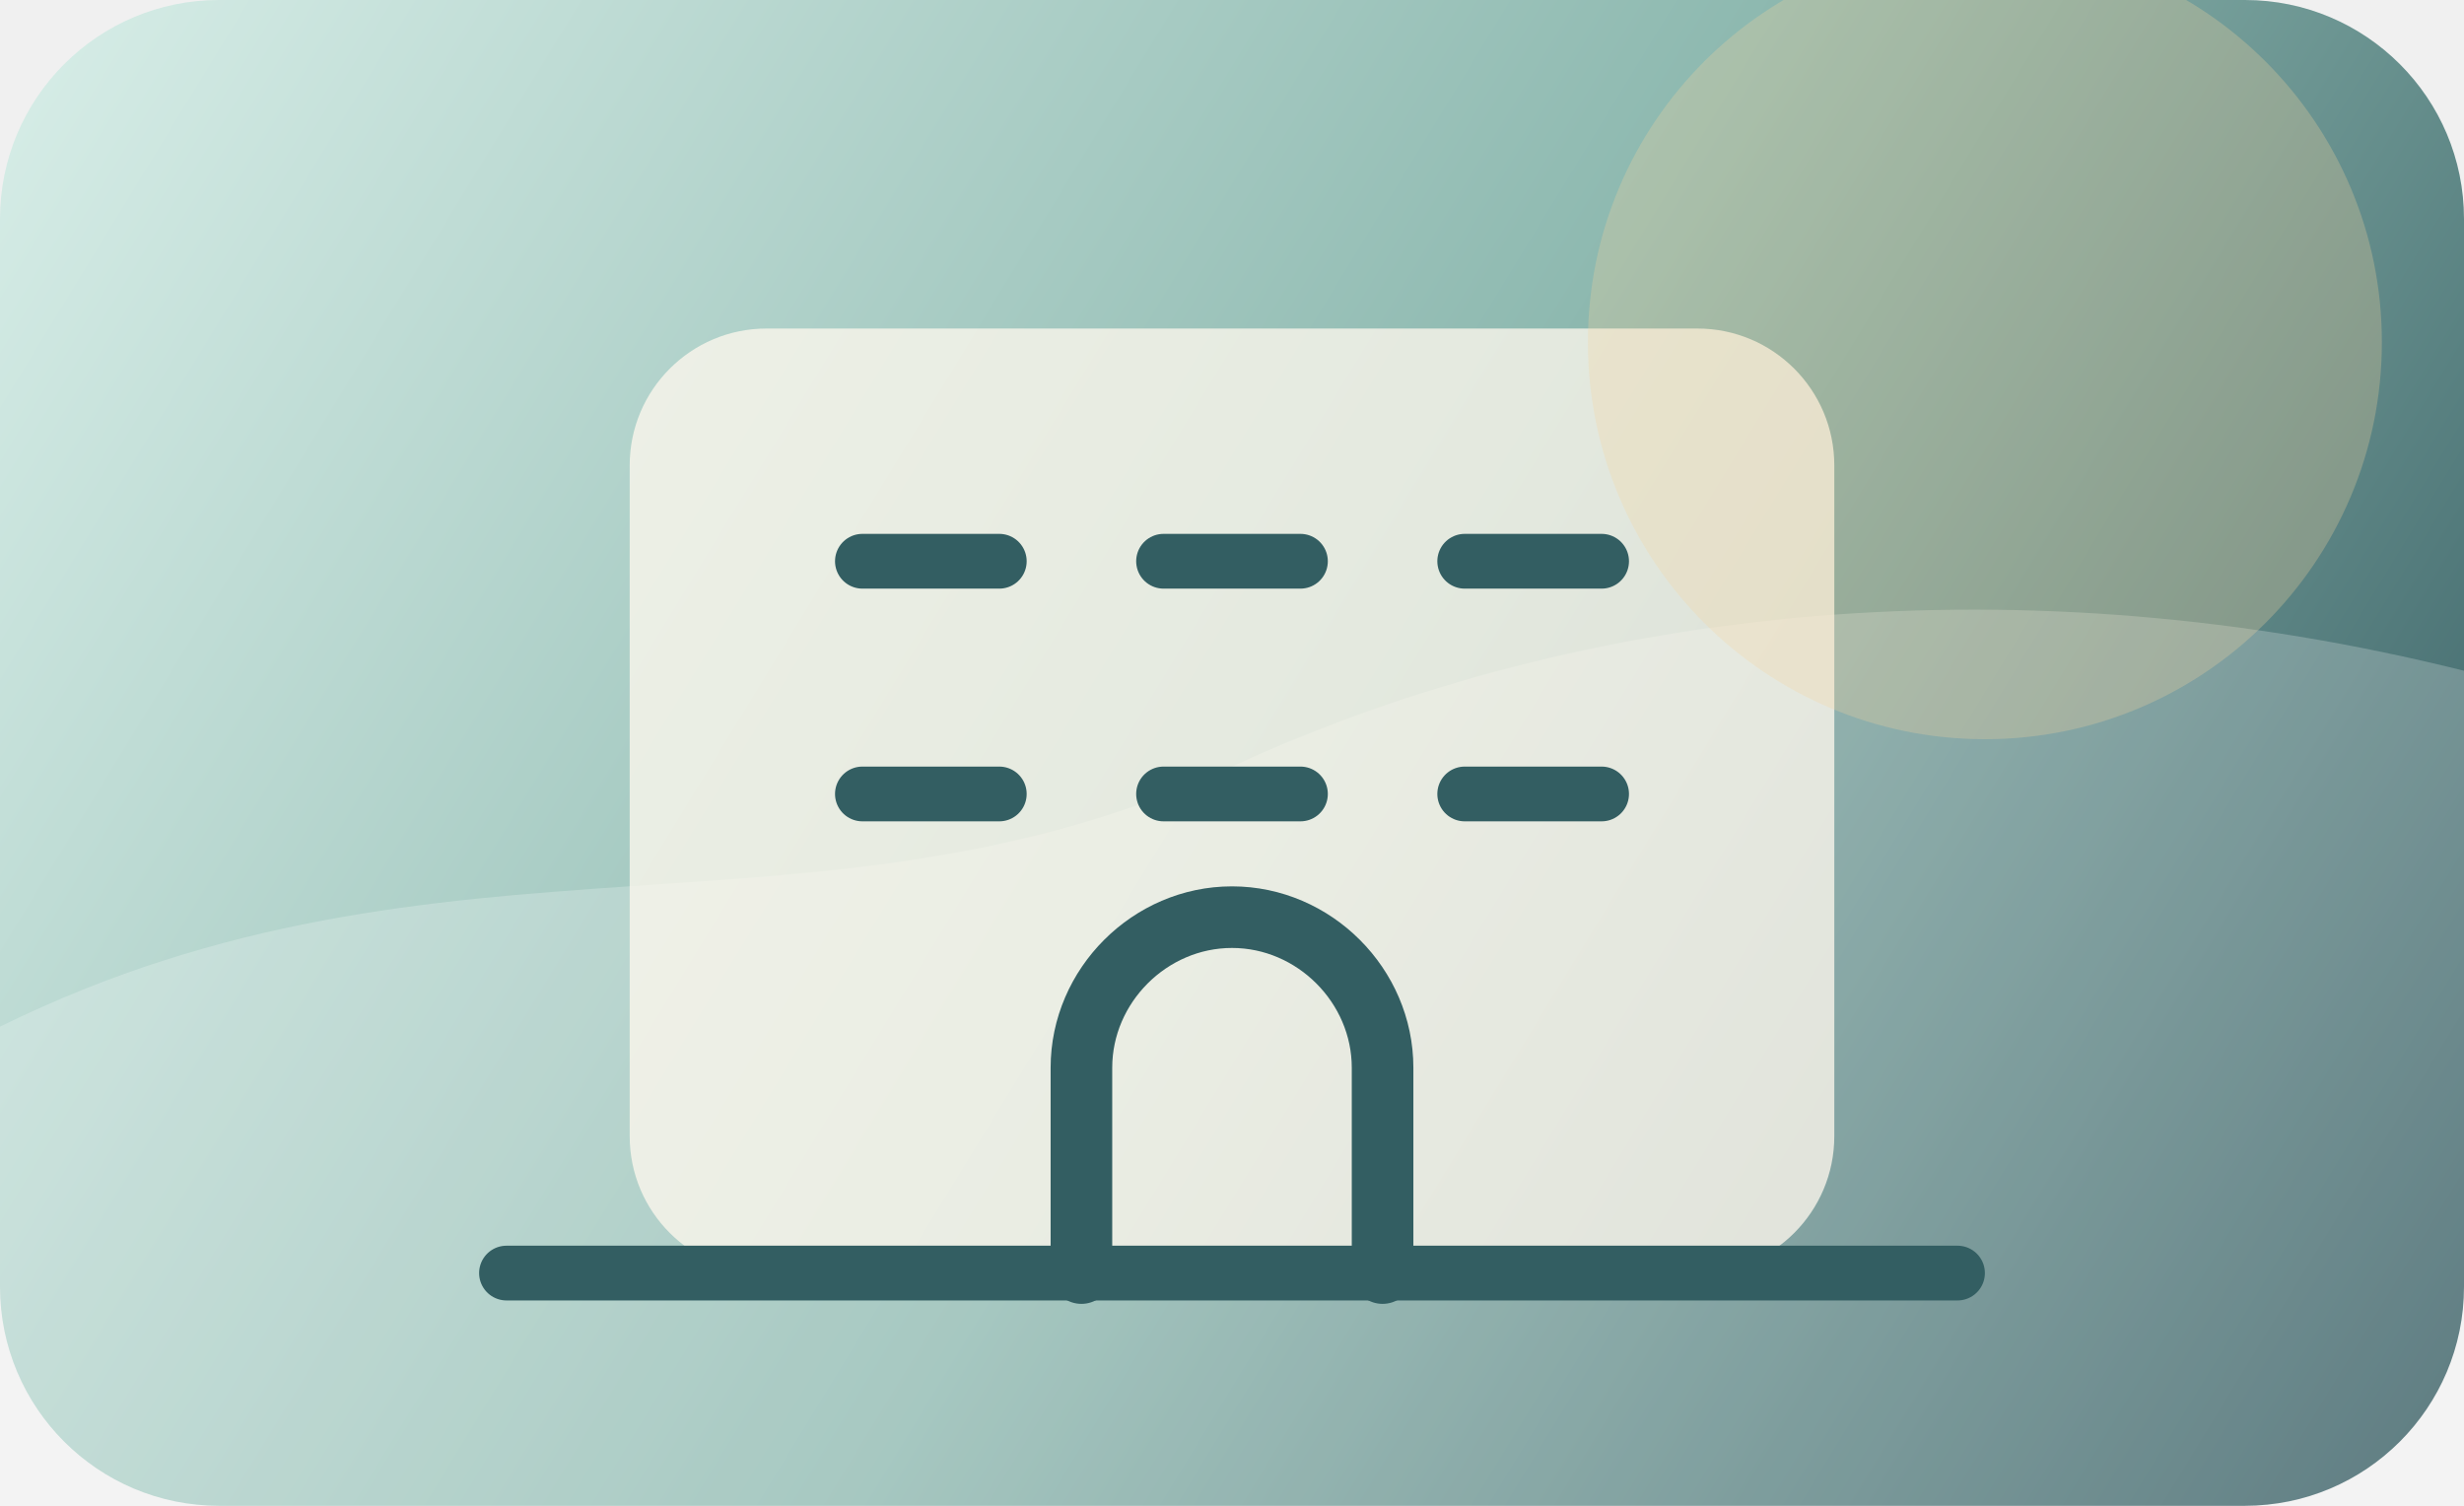
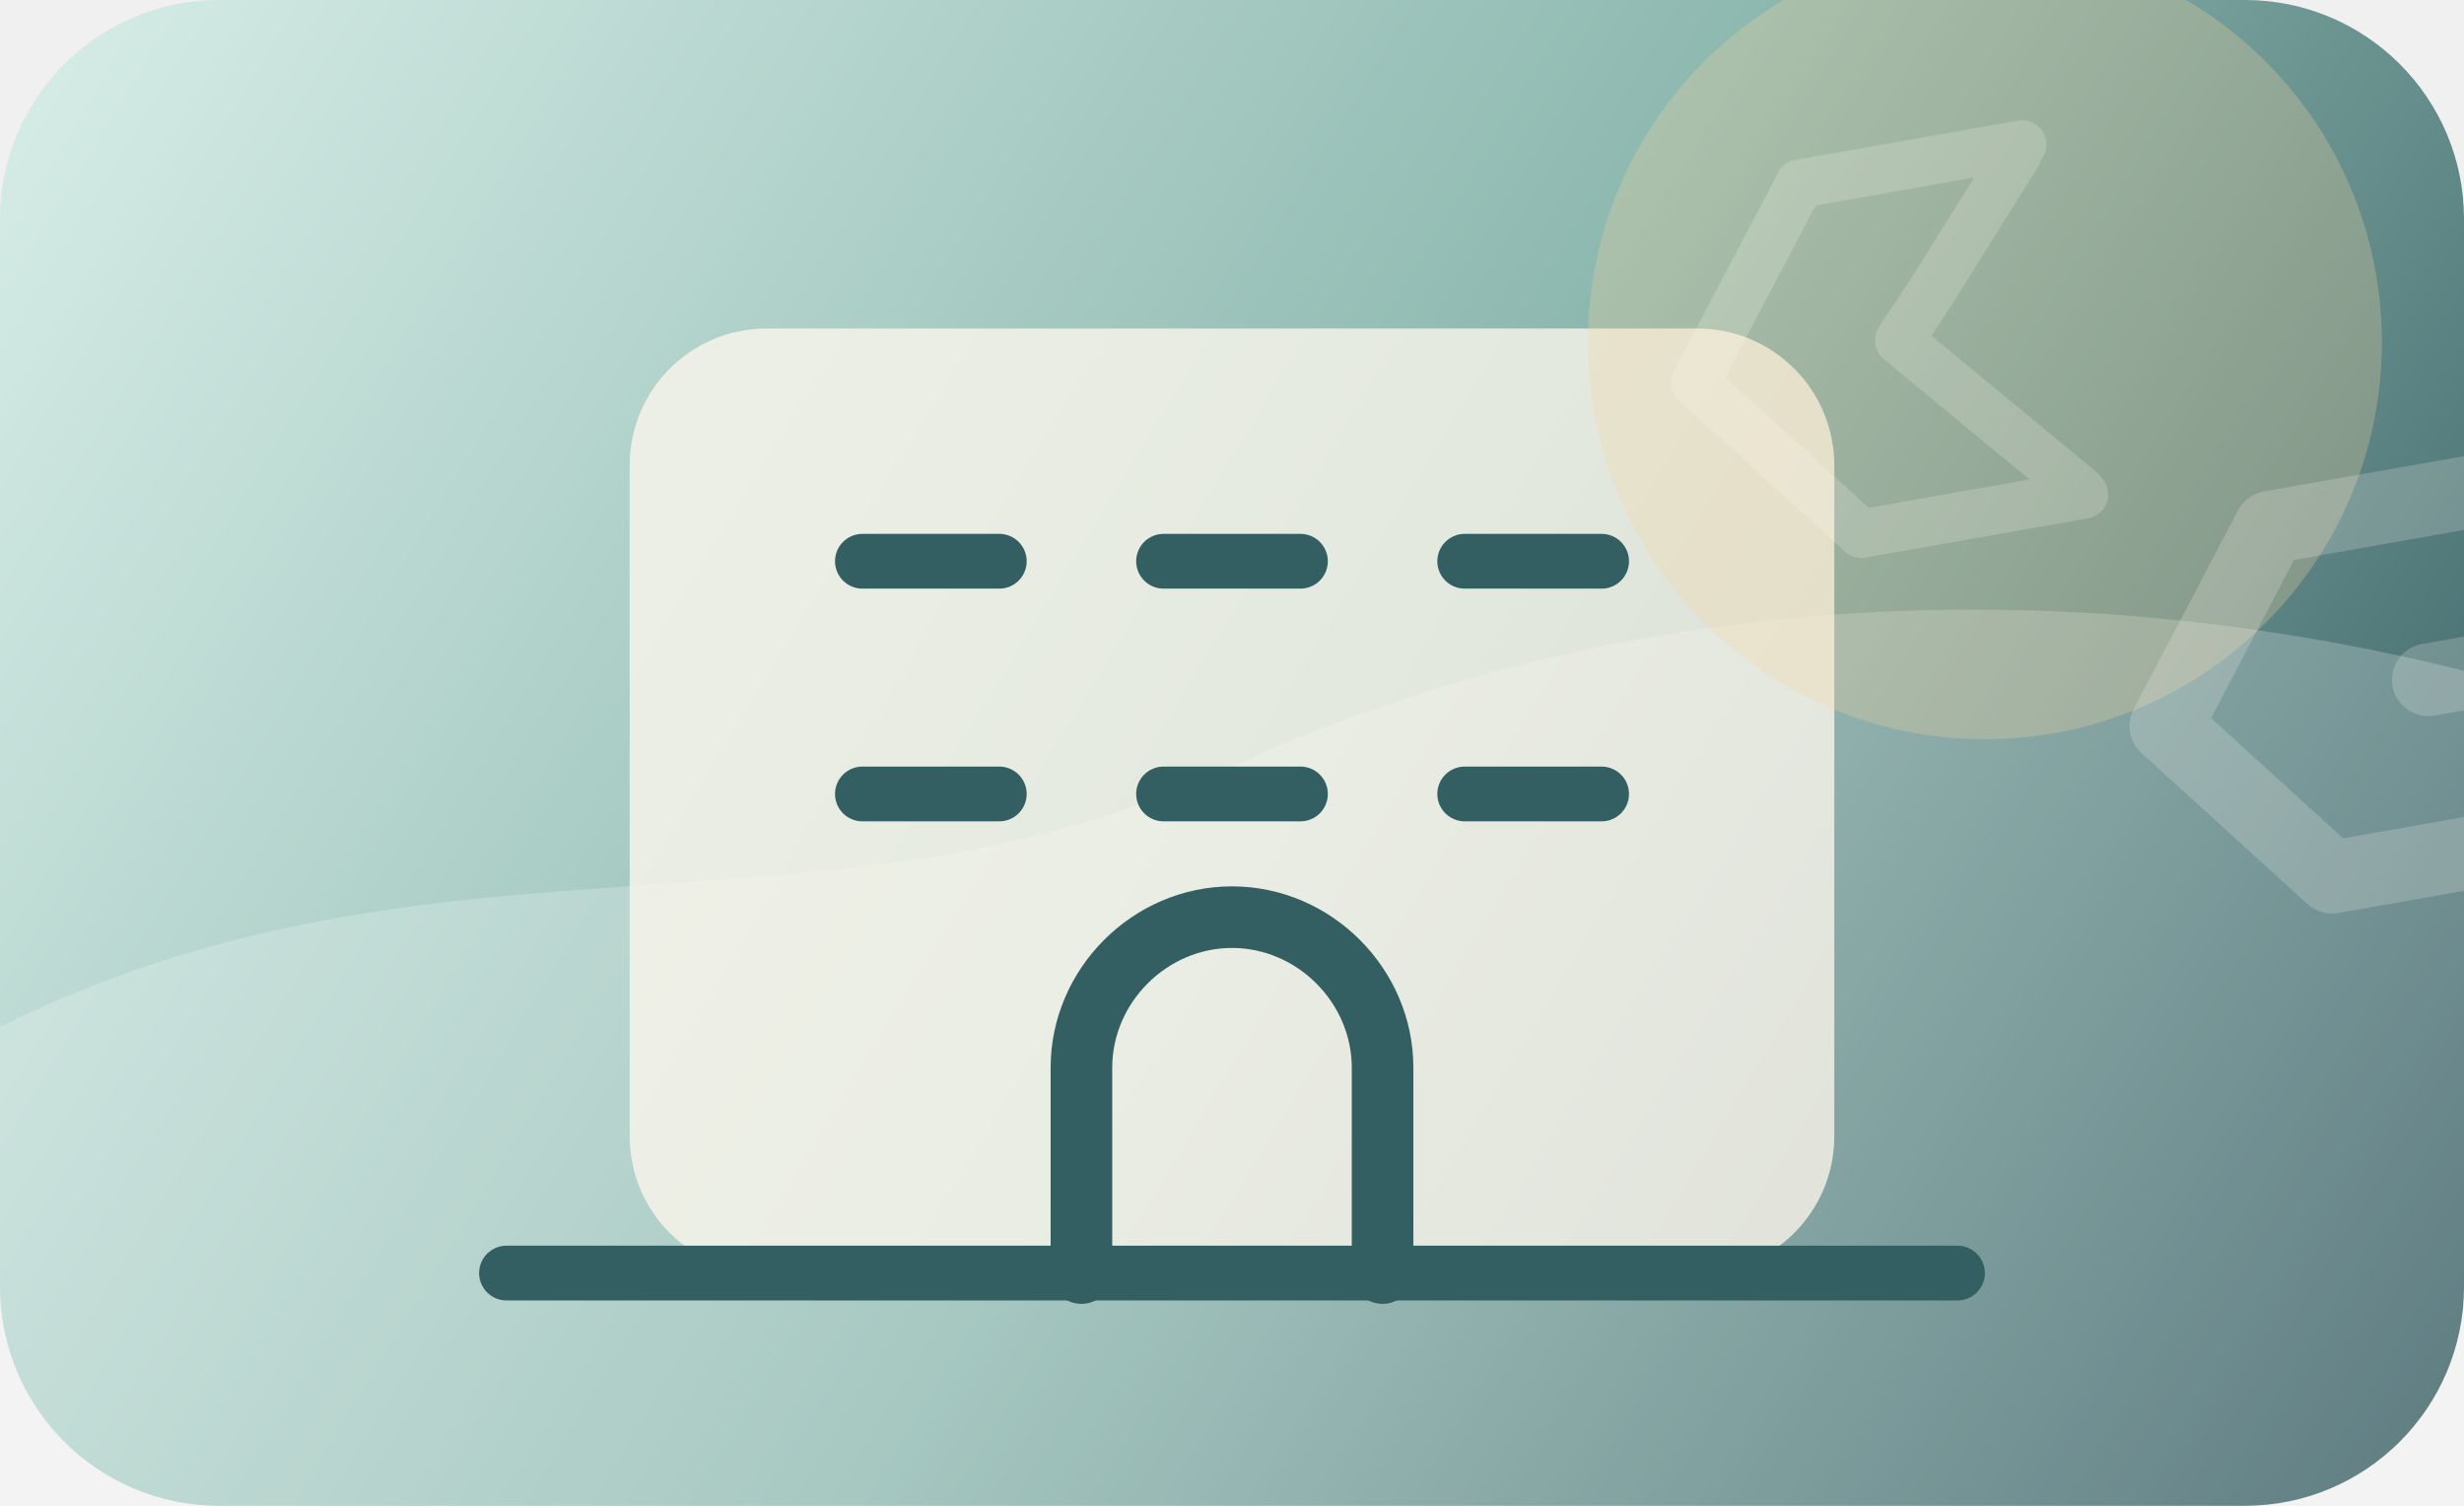
<svg xmlns="http://www.w3.org/2000/svg" width="360" height="220" viewBox="0 0 360 220" fill="none">
  <rect width="360" height="220" rx="32" fill="url(#hotels_bg)" />
  <path d="M0 150C65 118 120 140 180 112C232 88 296 82 360 98V220H0V150Z" fill="#FFFFFF" fill-opacity="0.22" />
  <rect x="92" y="48" width="176" height="138" rx="20" fill="#FFF8EE" fill-opacity="0.76" />
  <path d="M126 82H146M170 82H190M214 82H234M126 116H146M170 116H190M214 116H234" stroke="#335E62" stroke-width="8" stroke-linecap="round" />
  <path d="M158 186V156C158 144 168 134 180 134C192 134 202 144 202 156V186" stroke="#335E62" stroke-width="9" stroke-linecap="round" />
  <path d="M74 186H286" stroke="#335E62" stroke-width="8" stroke-linecap="round" />
  <circle cx="290" cy="50" r="58" fill="#F2D59D" fill-opacity="0.28" />
+   <g opacity="0.20" transform="translate(216 -10) rotate(-10 70 50) scale(1.18)">
+     <path d="M70 28H42L25 50L42 72H70M50.788 49.279L69.663 71.394M69.212 29.038L55.524 44.251L50.827 49.171" stroke="#FFF8EE" stroke-width="6" stroke-linejoin="round" stroke-linecap="round" fill="none" />
+     <g transform="translate(50 52)">
+       <path d="M70 28H42L25 50L42 72H70M58 50H80" stroke="#FFF8EE" stroke-width="9" stroke-linejoin="round" stroke-linecap="round" fill="none" />
+       <circle cx="80" cy="50" r="4.5" fill="#FFF8EE" />
+     </g>
+   </g>
  <defs>
    <linearGradient id="hotels_bg" x1="0" y1="0" x2="360" y2="220" gradientUnits="userSpaceOnUse">
      <stop stop-color="#D8EEE8" />
      <stop offset="0.52" stop-color="#8EB9B0" />
      <stop offset="1" stop-color="#30565D" />
    </linearGradient>
  </defs>
</svg>
